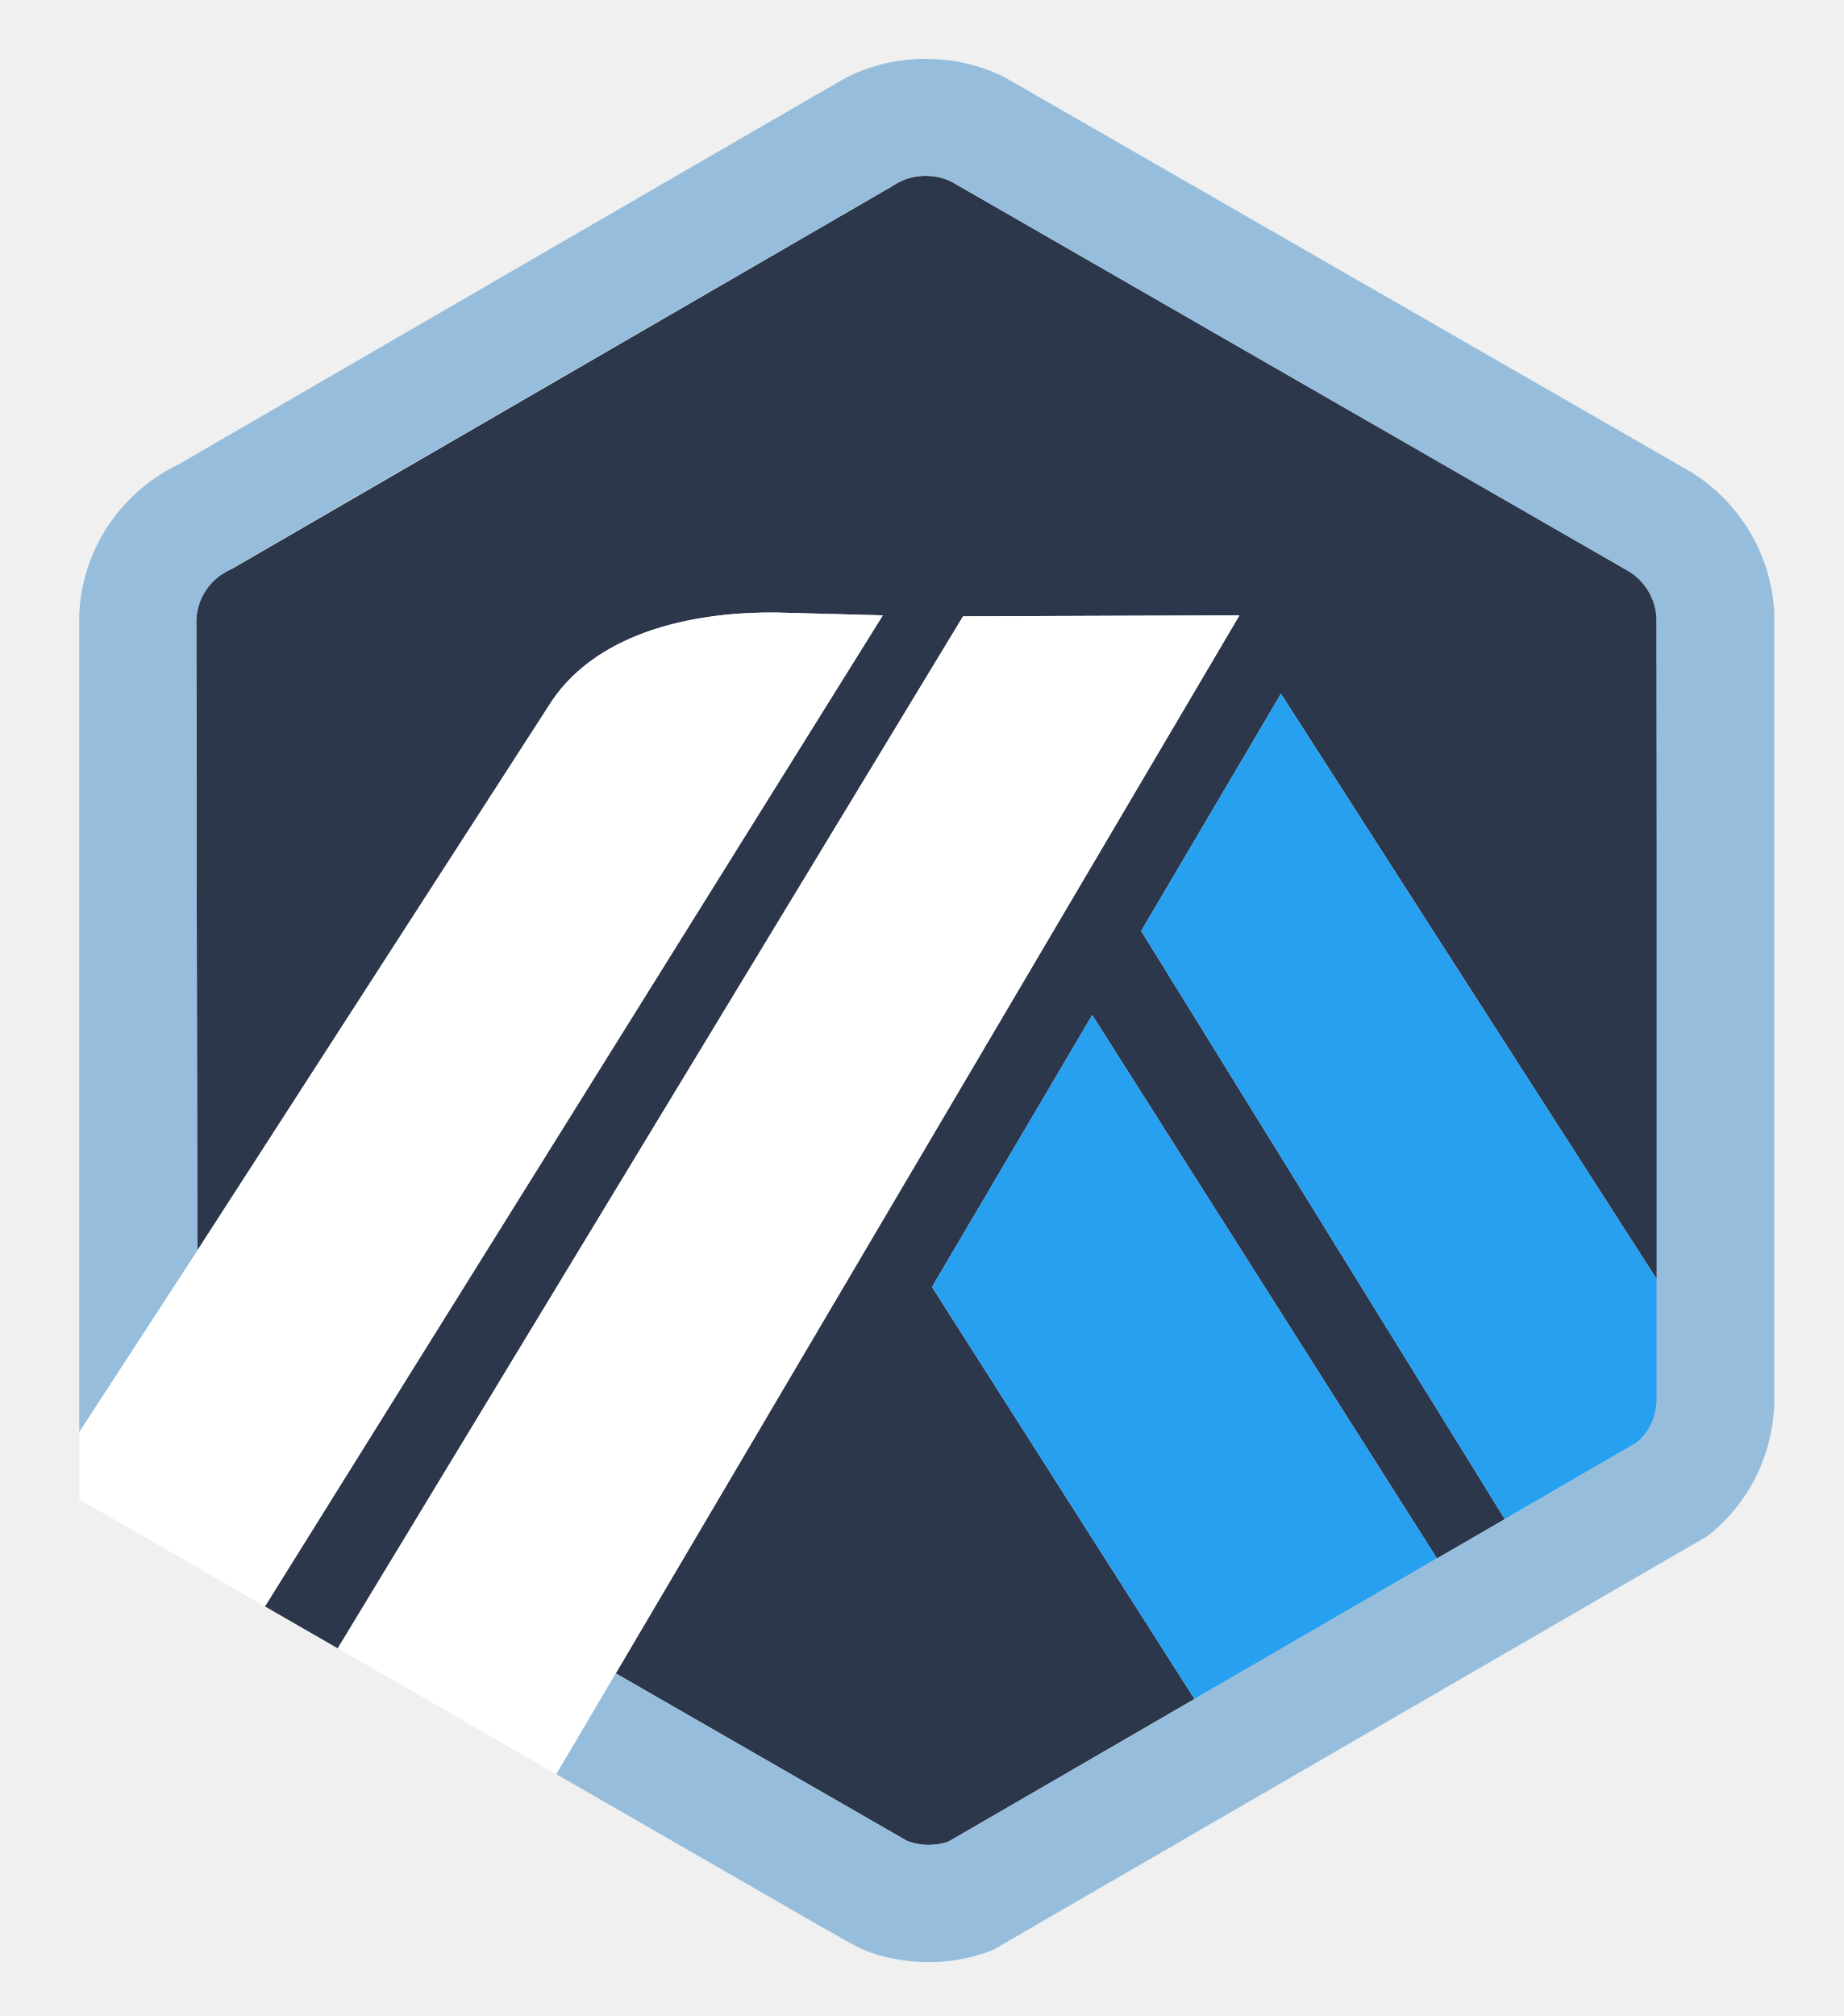
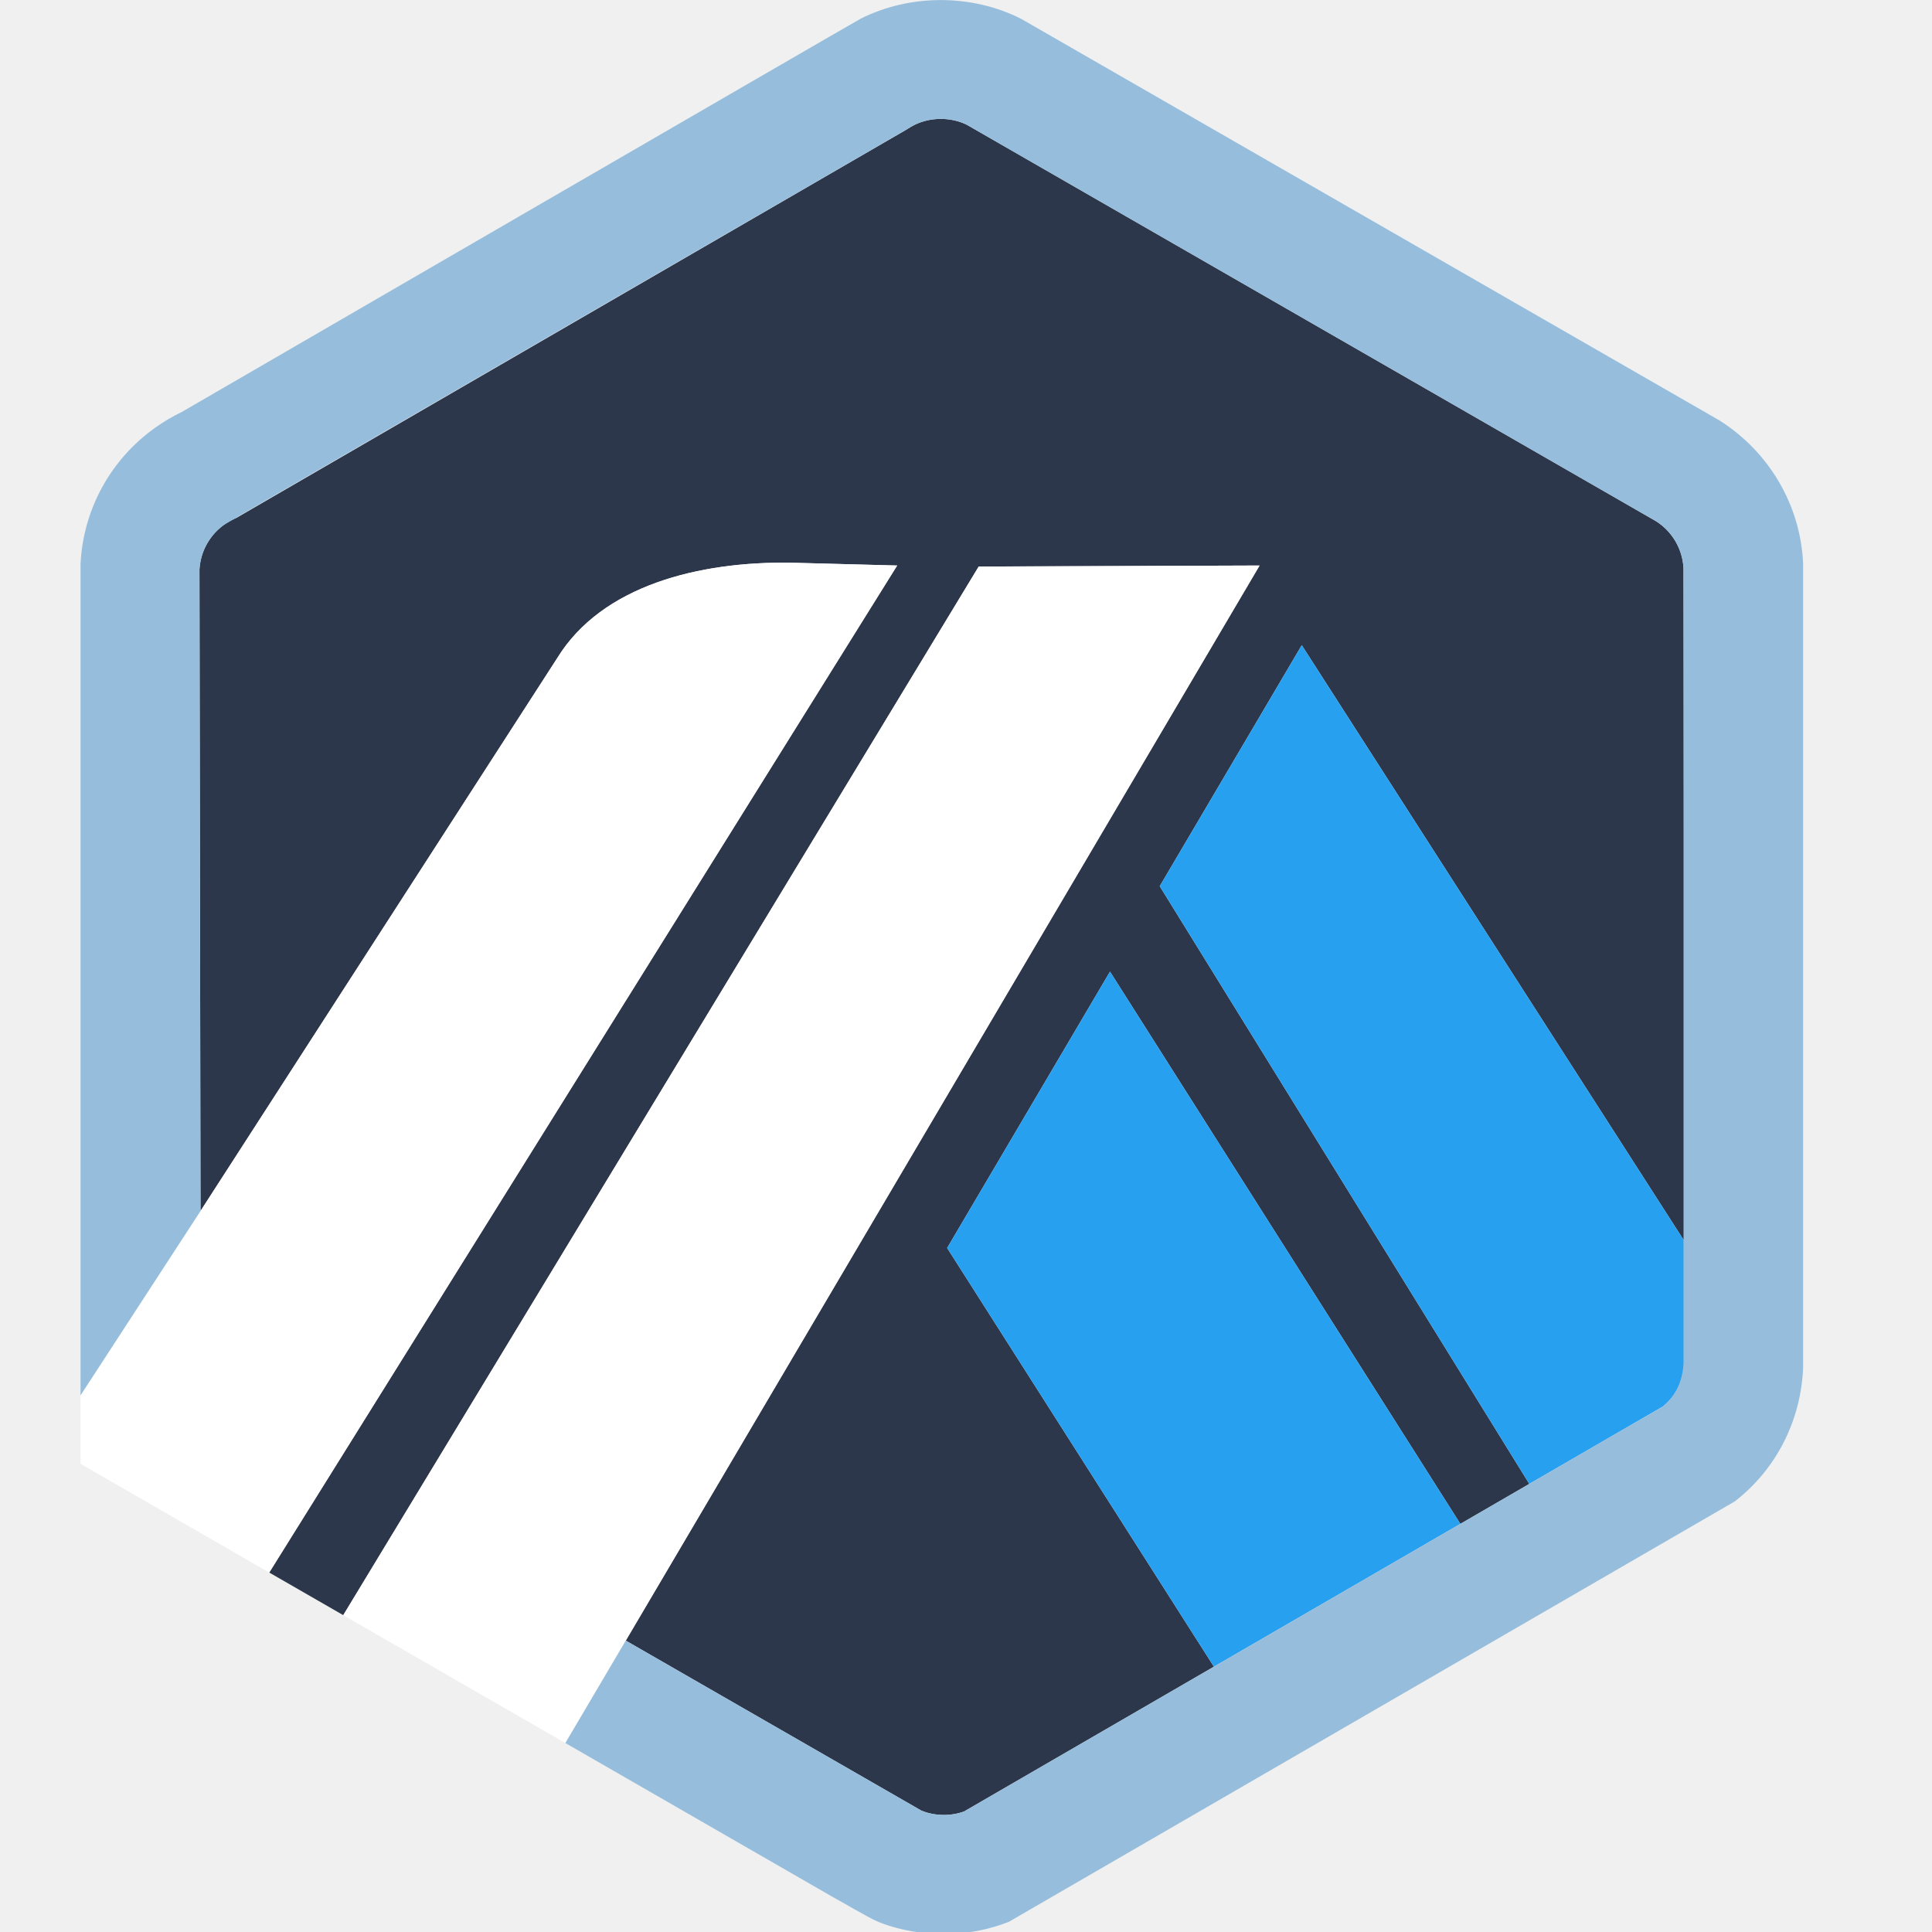
- <svg xmlns="http://www.w3.org/2000/svg" width="470.287" height="514.251">
+ <svg xmlns="http://www.w3.org/2000/svg" width="32" height="32" viewBox="0 15 485 485">
  <path fill="#2D374B" d="m291.134 237.469 35.654-60.5 96.103 149.684.046 28.727-.313-197.672a14.893 14.893 0 0 0-6.887-11.859L242.715 46.324c-4.045-1.99-9.18-1.967-13.22.063-.546.272-1.06.57-1.548.895l-.604.379-167.944 97.322-.651.296c-.838.385-1.686.875-2.48 1.444a14.832 14.832 0 0 0-5.983 9.448 14.89 14.89 0 0 0-.214 1.749l.264 161.083 89.515-138.745c11.271-18.397 35.825-24.323 58.62-24.001l26.753.706L67.588 409.765l18.582 10.697L245.692 157.22l70.51-.256-159.111 269.885 66.306 38.138 7.922 4.556c3.351 1.362 7.302 1.431 10.681.21l175.453-101.678-33.544 19.438-92.775-150.044zm13.602 195.926-66.969-105.108 40.881-69.371L366.6 397.544l-61.864 35.851z" />
  <path fill="#28A0F0" d="m237.768 328.286 66.968 105.109 61.865-35.852-87.953-138.628zm185.169 27.093-.046-28.727-96.103-149.684-35.654 60.5 92.774 150.043 33.544-19.438a14.87 14.87 0 0 0 5.49-10.825l-.005-1.869z" />
  <path fill="#FFF" d="m20.219 382.469 47.369 27.296 157.634-252.801-26.753-.706c-22.795-.322-47.35 5.604-58.62 24.001L50.334 319.004l-30.115 46.271v17.194zm295.983-225.505-70.51.256L86.17 420.462l55.758 32.103 15.163-25.716z" />
  <path fill="#96BEDC" d="M452.65 156.601c-.59-14.746-8.574-28.245-21.08-36.104L256.28 19.692c-12.371-6.229-27.825-6.237-40.218-.004-1.465.739-170.465 98.752-170.465 98.752a44.953 44.953 0 0 0-6.711 3.975c-11.164 8.001-17.969 20.435-18.668 34.095v208.765l30.115-46.271-.263-161.083c.035-.589.109-1.169.214-1.741a14.834 14.834 0 0 1 5.983-9.456c.795-.569 172.682-100.064 173.228-100.337 4.04-2.029 9.175-2.053 13.22-.063l173.022 99.523a14.893 14.893 0 0 1 6.887 11.859v199.542c-.209 4.231-1.882 8.152-5.172 10.825l-33.544 19.438-17.308 10.031-61.864 35.852-62.737 36.357c-3.379 1.221-7.33 1.152-10.681-.21l-74.228-42.693-15.163 25.717 66.706 38.406c2.206 1.255 4.171 2.367 5.784 3.272 2.497 1.4 4.199 2.337 4.8 2.629 4.741 2.303 11.563 3.643 17.71 3.643a44.596 44.596 0 0 0 16.332-3.072l182.225-105.531c10.459-8.104 16.612-20.325 17.166-33.564V156.601z" />
</svg>
